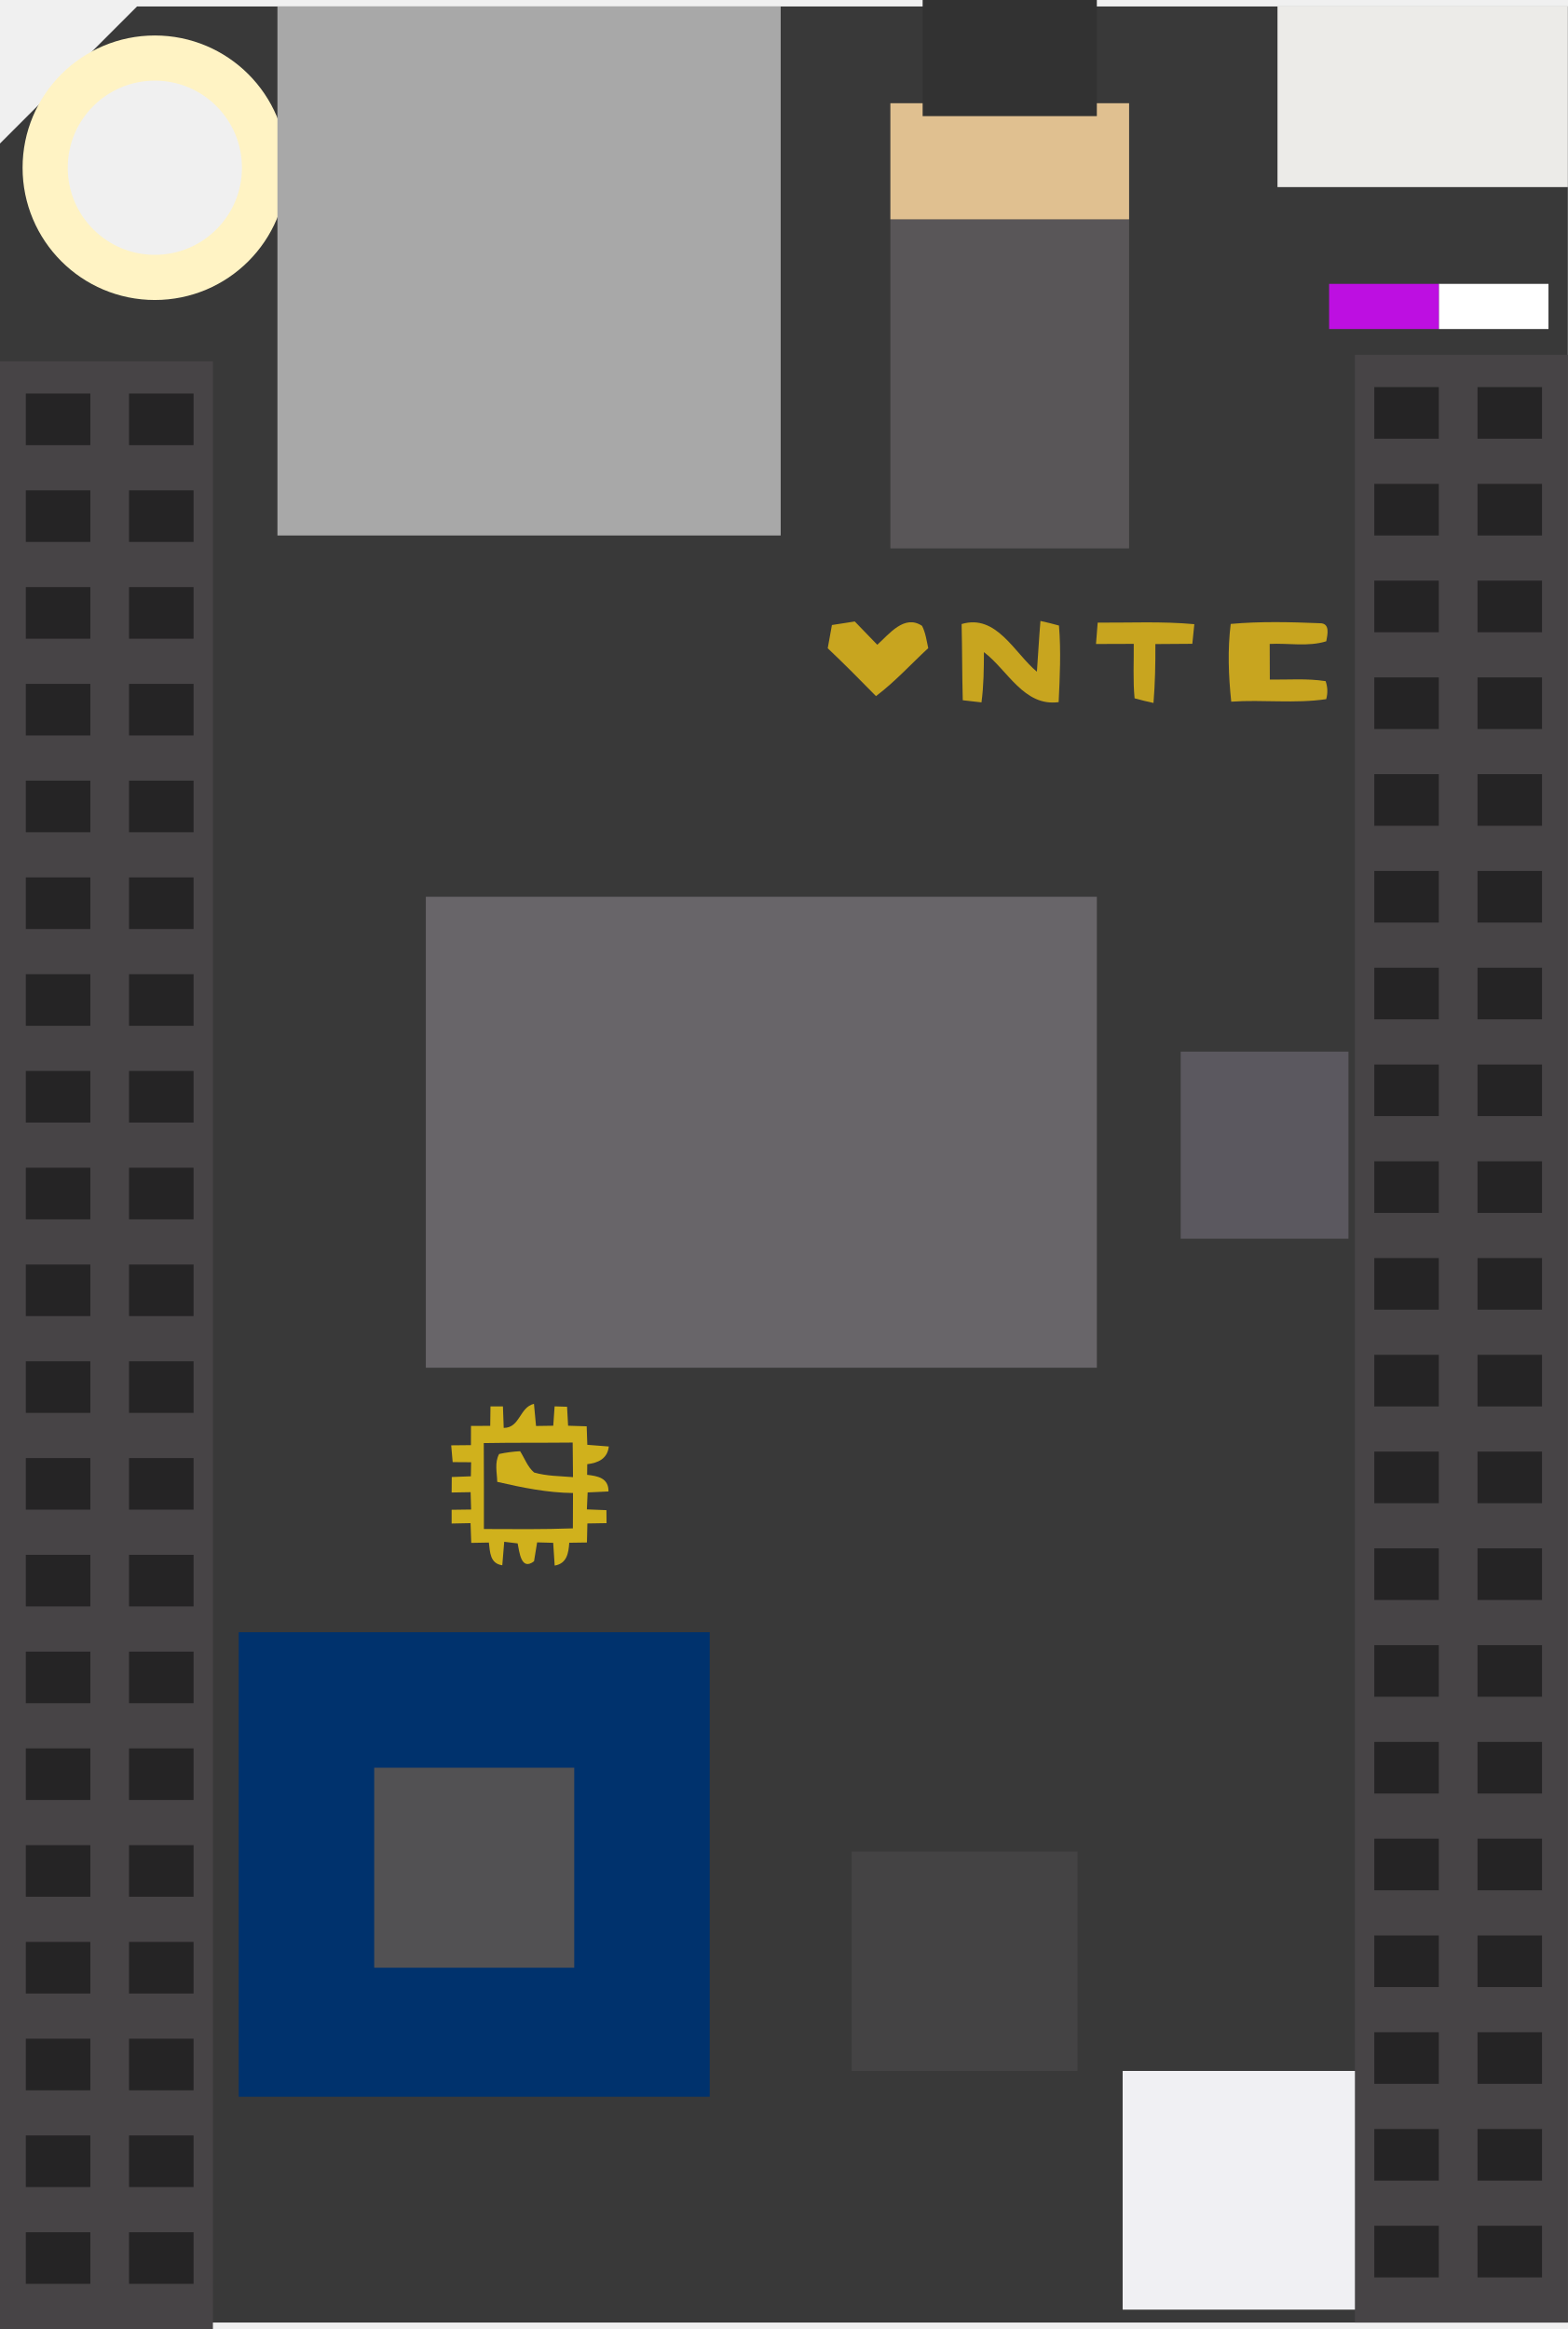
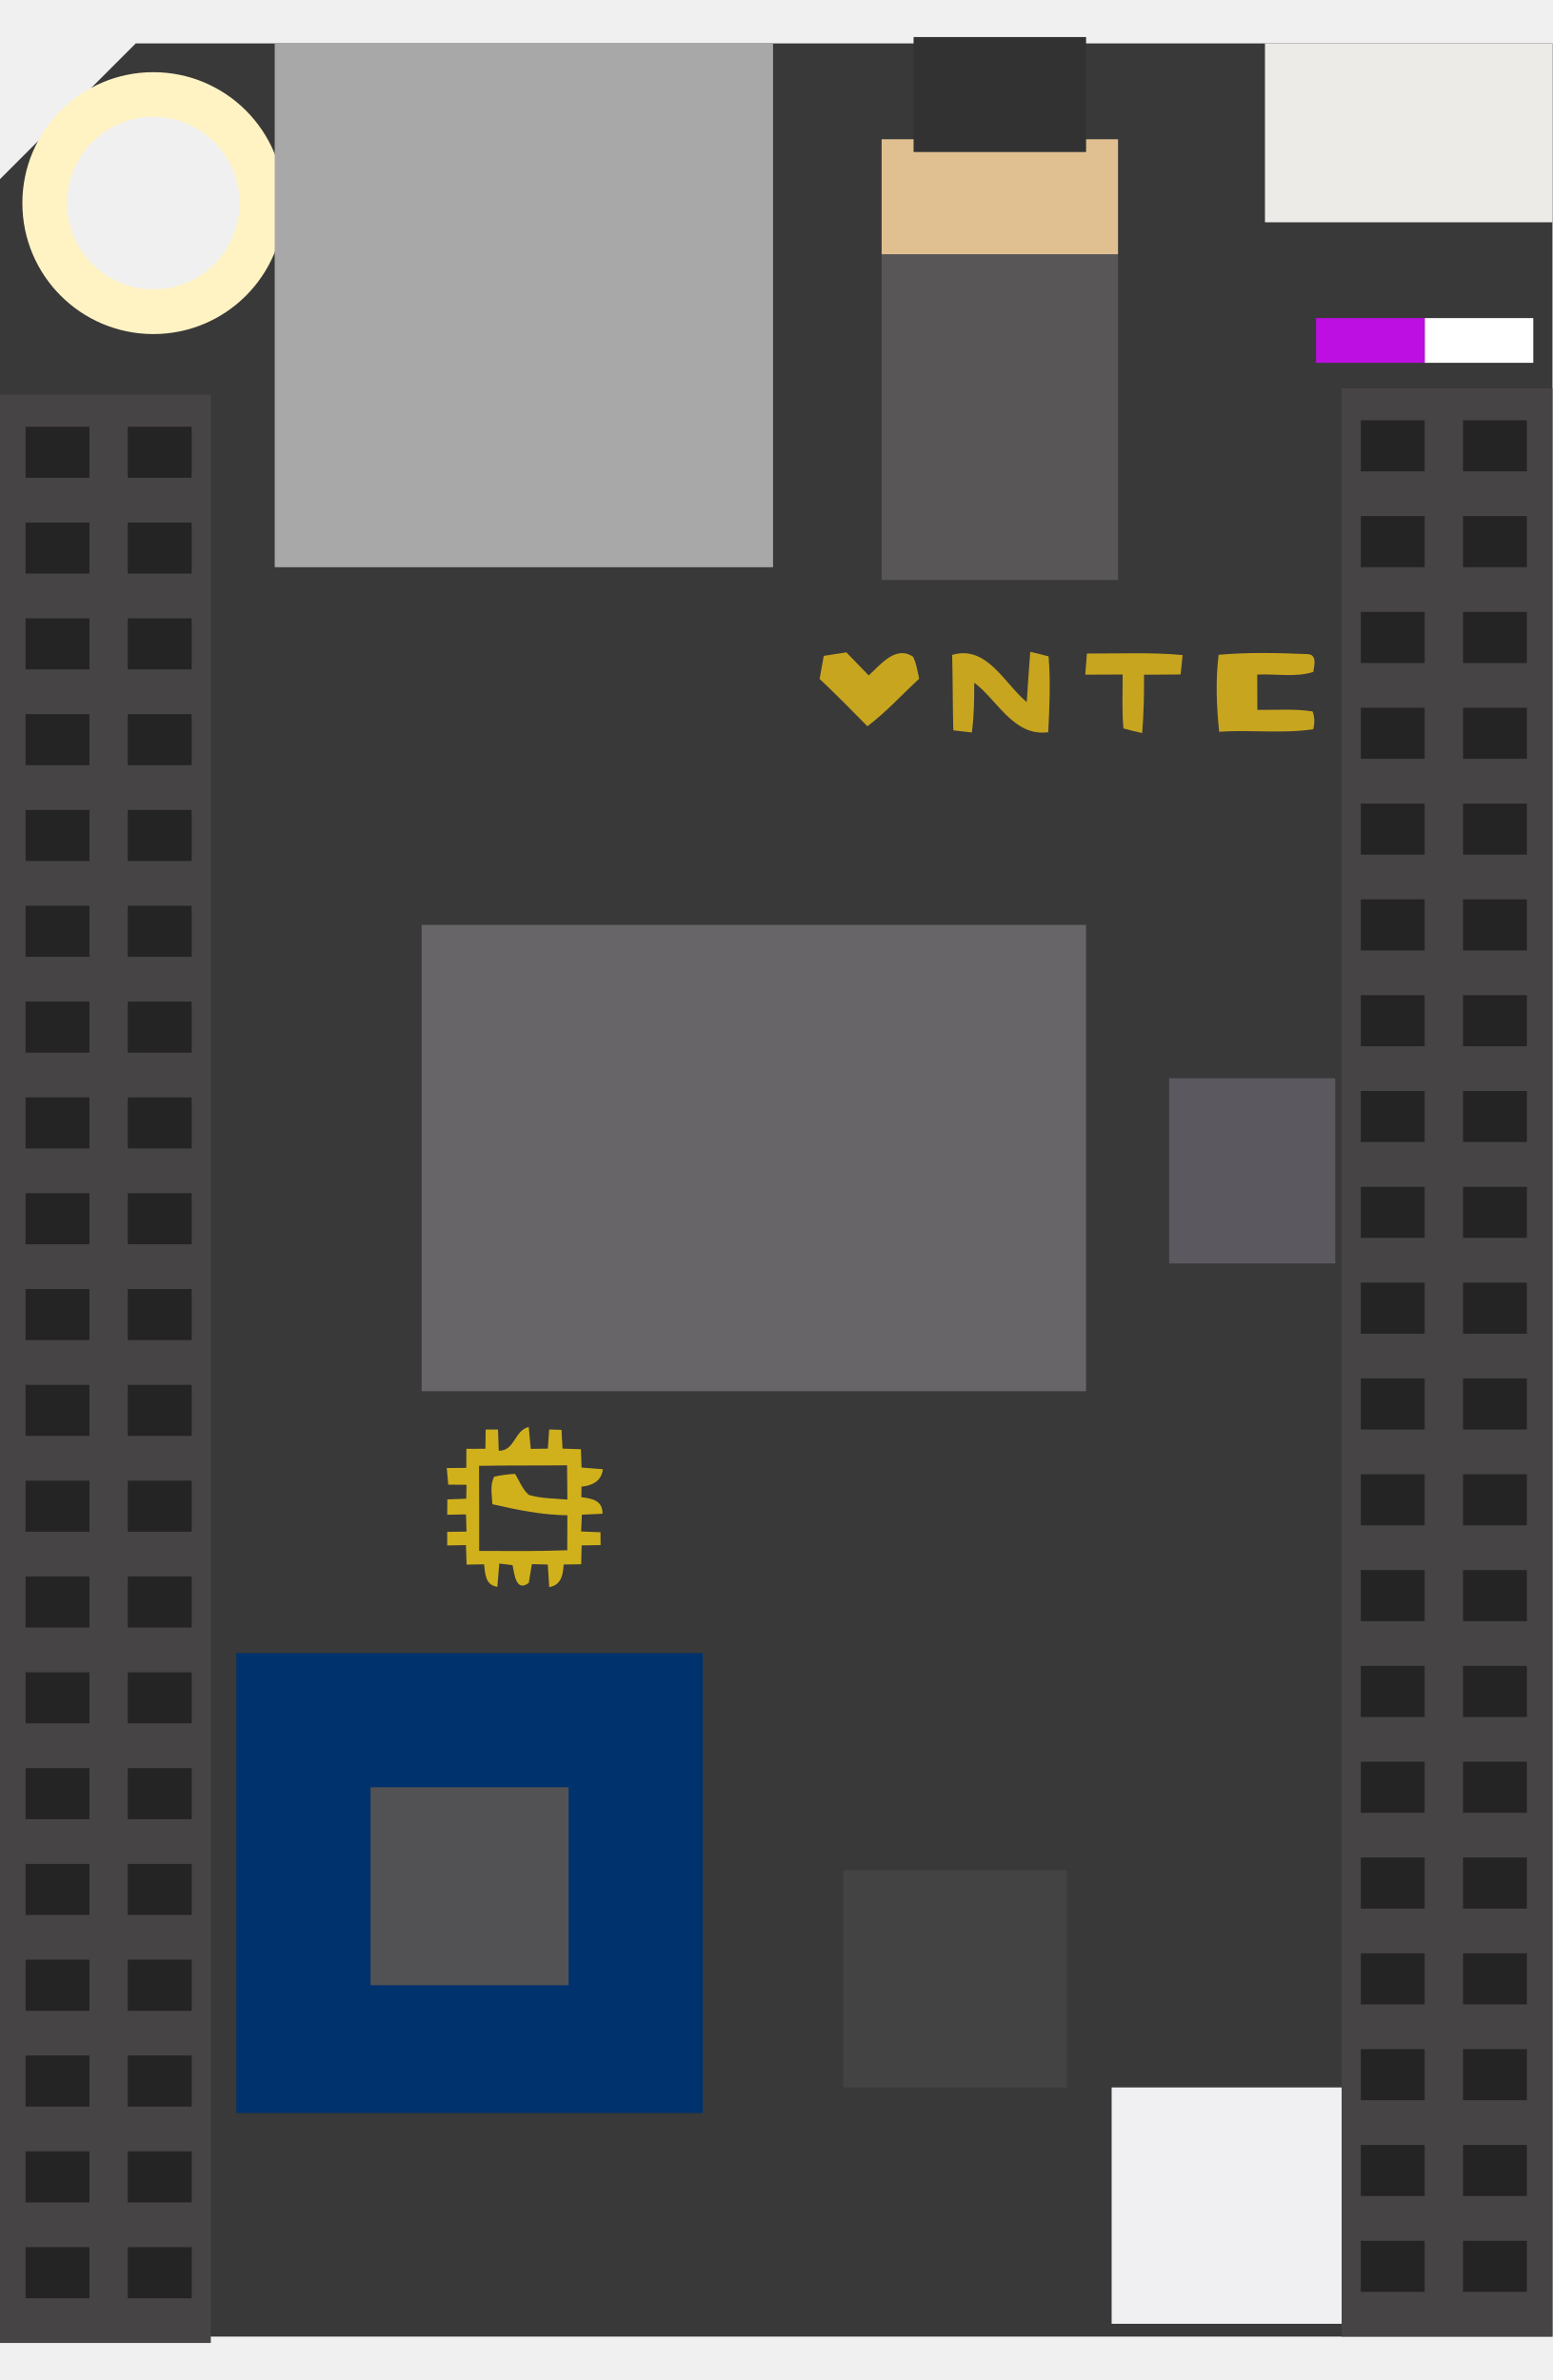
- <svg xmlns="http://www.w3.org/2000/svg" width="243px" height="361px" viewBox="0 0 243 361" version="1.1">
+ <svg xmlns="http://www.w3.org/2000/svg" width="1.5in" height="2.3in" viewBox="0 0 243 361" version="1.1">
  <description>Created with Sketch (http://www.bohemiancoding.com/sketch)</description>
  <defs />
  <g id="Page-1" stroke="none" stroke-width="1" fill="none" fill-rule="evenodd">
    <g id="Trace">
      <path d="M0,360 L243,360 L243,1 L21.241,1 L0,22.241 L0,360 Z M41,26 C41,16.611 33.389,9 24,9 C14.611,9 7,16.611 7,26 C7,35.389 14.611,43 24,43 C33.389,43 41,35.389 41,26 Z" id="PCB" fill="#393939" />
      <path d="M41,26 C41,16.611 33.389,9 24,9 C14.611,9 7,16.611 7,26 C7,35.389 14.611,43 24,43 C33.389,43 41,35.389 41,26 Z" id="Screw-Hole" stroke="#FFF3C4" stroke-width="7" />
      <rect id="USB-A" fill="#A8A8A8" x="43" y="1" width="78" height="82" />
      <rect id="Audio" fill="#595658" x="138" y="34" width="37" height="51" />
      <rect id="Audio-Gold" fill="#E0C090" x="138" y="16" width="37" height="18" />
      <rect id="Audio-Plug" fill="#323232" x="143" y="0" width="27" height="18" />
      <rect id="USB-Micro-B" fill="#ECEBE8" x="198" y="1" width="45" height="28" />
      <rect id="IC1" fill="#686569" x="66" y="139" width="104" height="73" />
      <rect id="IC2" fill="#5B585F" x="183" y="163" width="26" height="29" />
      <rect id="IC3" fill="#444344" x="132" y="287" width="35" height="34" />
      <rect id="Battery-Connector" fill="#F0F0F3" x="174" y="321" width="38" height="37" />
      <rect id="RealTek-PCB" fill="#00326D" x="37" y="253" width="73" height="72" />
      <rect id="IC4" fill="#525153" x="58" y="274" width="31" height="31" />
      <rect id="Status-LED" fill="#FFFFFF" x="223" y="44" width="17" height="7" />
      <rect id="Power-LED" fill="#BD0FE1" x="206" y="44" width="17" height="7" />
      <g id="NTC" transform="translate(128, 96)" fill="#C8A51F">
        <path d="M4.48,0.33 C5.64,1.54 6.8,2.74 7.97,3.94 C9.8,2.3 12.17,-0.83 14.91,1.01 C15.46,2.08 15.61,3.3 15.87,4.46 C13.18,6.95 10.71,9.68 7.77,11.9 C5.32,9.39 2.84,6.9 0.29,4.48 C0.5,3.28 0.72,2.08 0.94,0.88 C2.12,0.69 3.3,0.51 4.48,0.33 Z" id="Shape" />
        <path d="M21.04,0.73 C26.44,-0.89 29.22,5.22 32.71,8.12 C32.9,5.5 33.04,2.87 33.26,0.25 C34.22,0.46 35.18,0.69 36.13,0.96 C36.46,4.91 36.27,8.88 36.08,12.83 C30.69,13.56 28.18,7.86 24.5,5.08 C24.49,7.68 24.47,10.29 24.12,12.87 C23.39,12.79 21.94,12.62 21.22,12.54 C21.11,8.6 21.14,4.66 21.04,0.73 L21.04,0.73 Z" id="Shape" />
        <path d="M42.13,0.51 C47.13,0.54 52.13,0.29 57.11,0.75 C57.03,1.51 56.88,3.03 56.8,3.79 C54.89,3.8 52.98,3.82 51.07,3.83 C51.09,6.88 51.03,9.92 50.78,12.96 C49.79,12.75 48.81,12.51 47.85,12.24 C47.58,9.43 47.75,6.61 47.72,3.8 C45.77,3.81 43.82,3.81 41.87,3.82 C41.95,2.71 42.04,1.61 42.13,0.51 L42.13,0.51 Z" id="Shape" />
        <path d="M76.54,0.6 C78.2,0.57 77.75,2.35 77.56,3.4 C74.76,4.28 71.7,3.66 68.79,3.81 C68.79,5.65 68.8,7.5 68.81,9.34 C71.69,9.37 74.6,9.13 77.46,9.58 C77.78,10.5 77.81,11.43 77.55,12.37 C72.68,13.09 67.73,12.42 62.83,12.76 C62.41,8.77 62.25,4.7 62.75,0.71 C67.32,0.3 71.95,0.41 76.54,0.6 Z" id="Shape" />
      </g>
      <g id="Logo" transform="translate(70, 218)">
        <path d="M7.95,5.55111512e-17 C7.98,0.83 8.04,2.5 8.07,3.33 C10.62,3.32 10.5,0.13 12.76,-0.4 C12.84,0.46 13,2.17 13.08,3.03 C13.75,3.02 15.09,3 15.75,2.99 C15.8,2.24 15.91,0.74 15.96,-0.01 C16.44,5.55111512e-17 17.41,0.03 17.89,0.05 C17.93,0.78 18.01,2.25 18.05,2.99 C18.77,3.01 20.21,3.06 20.93,3.08 C20.95,3.8 21,5.23 21.03,5.95 C21.86,6.02 23.52,6.14 24.36,6.21 C24.15,8.09 22.72,8.76 21.02,8.95 C21.01,9.37 21,10.19 21,10.6 C22.67,10.79 24.34,11.1 24.31,13.18 C23.5,13.22 21.89,13.29 21.08,13.33 C21.05,13.98 20.99,15.3 20.96,15.96 C21.72,15.99 23.23,16.05 23.99,16.08 C23.99,16.58 24,17.59 24.01,18.09 C23.26,18.1 21.78,18.12 21.04,18.14 C21.02,18.88 20.99,20.35 20.97,21.09 C20.28,21.1 18.91,21.12 18.23,21.13 C18.12,22.75 17.86,24.35 15.97,24.67 C15.91,23.78 15.8,22.02 15.74,21.14 C15.12,21.12 13.87,21.09 13.25,21.07 C13.13,21.8 12.89,23.26 12.77,24 C10.75,25.55 10.5,22.52 10.23,21.23 C9.71,21.17 8.67,21.04 8.15,20.98 C8.08,21.89 7.93,23.71 7.85,24.62 C5.95,24.36 5.95,22.61 5.77,21.1 C5.08,21.11 3.72,21.14 3.04,21.15 C3.01,20.38 2.96,18.85 2.93,18.09 C2.2,18.11 0.73,18.14 0,18.15 L0,16.02 C0.75,16.01 2.27,15.99 3.02,15.98 C3,15.31 2.96,13.96 2.94,13.29 C2.2,13.3 0.73,13.33 0,13.34 C0,12.74 0.01,11.54 0.02,10.94 C0.76,10.91 2.24,10.86 2.98,10.83 C2.99,10.29 3.01,9.2 3.02,8.65 C2.3,8.64 0.88,8.63 0.16,8.63 C0.1,7.98 -0.01,6.68 -0.07,6.03 C0.7,6.03 2.23,6.01 2.99,6 C3,5.26 3,3.77 3,3.02 C3.75,3.02 5.24,3.01 5.98,3.01 C5.99,2.26 6.01,0.75 6.02,5.55111512e-17 L7.95,5.55111512e-17 Z" id="Path" fill="#D0B11C" />
        <path d="M18.76,5.6 C18.78,7.38 18.8,9.17 18.81,10.96 C16.8,10.79 14.73,10.81 12.78,10.24 C11.76,9.37 11.32,8.04 10.61,6.94 C9.51,7 8.43,7.14 7.36,7.37 C6.63,8.71 7.03,10.24 7.07,11.69 C10.93,12.58 14.83,13.38 18.81,13.42 C18.8,15.24 18.8,17.07 18.79,18.9 C14.2,19.07 9.6,19.02 5,19 C5,14.56 5.01,10.12 4.98,5.68 C9.57,5.6 14.17,5.65 18.76,5.6 Z" id="Path" fill="#393939" />
      </g>
      <g id="Connector-Left" transform="translate(0, 56)">
        <rect id="Bottom" fill="#474446" x="0" y="0" width="33" height="305" />
        <rect id="LCD-DE" fill="#252425" x="20" y="290" width="10" height="8" />
        <rect id="GND" fill="#252425" x="4" y="290" width="10" height="8" />
        <rect id="LCD-HSYNC" fill="#252425" x="20" y="275" width="10" height="8" />
        <rect id="LCD-VSYNC" fill="#252425" x="4" y="275" width="10" height="8" />
        <rect id="LCD-D23" fill="#252425" x="20" y="260" width="10" height="8" />
        <rect id="LCD-CLK" fill="#252425" x="4" y="260" width="10" height="8" />
        <rect id="LCD-D21" fill="#252425" x="20" y="245" width="10" height="8" />
        <rect id="LCD-22" fill="#252425" x="4" y="245" width="10" height="8" />
        <rect id="LCD-D19" fill="#252425" x="20" y="230" width="10" height="8" />
        <rect id="LCD-D20" fill="#252425" x="4" y="230" width="10" height="8" />
        <rect id="LCD-D15" fill="#252425" x="20" y="215" width="10" height="8" />
        <rect id="LCD-D18" fill="#252425" x="4" y="215" width="10" height="8" />
        <rect id="LCD-D13" fill="#252425" x="20" y="200" width="10" height="8" />
        <rect id="LCD-D14" fill="#252425" x="4" y="200" width="10" height="8" />
        <rect id="LCD-D11" fill="#252425" x="20" y="185" width="10" height="8" />
        <rect id="LCD-D12" fill="#252425" x="4" y="185" width="10" height="8" />
        <rect id="LCD-D7" fill="#252425" x="20" y="170" width="10" height="8" />
        <rect id="LCD-D10" fill="#252425" x="4" y="170" width="10" height="8" />
        <rect id="LCD-D5" fill="#252425" x="20" y="155" width="10" height="8" />
        <rect id="LCD-D6" fill="#252425" x="4" y="155" width="10" height="8" />
        <rect id="LCD-D3" fill="#252425" x="20" y="140" width="10" height="8" />
        <rect id="LCD-D4" fill="#252425" x="4" y="140" width="10" height="8" />
        <rect id="PWM0" fill="#252425" x="20" y="125" width="10" height="8" />
        <rect id="LCD-D2" fill="#252425" x="4" y="125" width="10" height="8" />
        <rect id="Y2" fill="#252425" x="20" y="110" width="10" height="8" />
        <rect id="Y1" fill="#252425" x="4" y="110" width="10" height="8" />
        <rect id="X2" fill="#252425" x="20" y="95" width="10" height="8" />
        <rect id="X1" fill="#252425" x="4" y="95" width="10" height="8" />
        <rect id="GND" fill="#252425" x="20" y="80" width="10" height="8" />
        <rect id="TWI-SCK" fill="#252425" x="4" y="80" width="10" height="8" />
        <rect id="PWRON" fill="#252425" x="20" y="65" width="10" height="8" />
        <rect id="TWI1-SDA" fill="#252425" x="4" y="65" width="10" height="8" />
        <rect id="BAT" fill="#252425" x="20" y="50" width="10" height="8" />
        <rect id="VCC-1V8" fill="#252425" x="4" y="50" width="10" height="8" />
        <rect id="TS" fill="#252425" x="20" y="35" width="10" height="8" />
        <rect id="VCC-3V3" fill="#252425" x="4" y="35" width="10" height="8" />
        <rect id="GND" fill="#252425" x="20" y="20" width="10" height="8" />
        <rect id="VCC-5V" fill="#252425" x="4" y="20" width="10" height="8" />
        <rect id="CHG-IN" fill="#252425" x="20" y="5" width="10" height="8" />
        <rect id="GND" fill="#252425" x="4" y="5" width="10" height="8" />
      </g>
      <g id="Connector-Right" transform="translate(210, 55)">
        <rect id="Bottom" fill="#474446" x="0" y="0" width="33" height="305" />
        <rect id="GND" fill="#252425" x="19" y="290" width="10" height="8" />
        <rect id="GND" fill="#252425" x="3" y="290" width="10" height="8" />
        <rect id="CSID7" fill="#252425" x="19" y="275" width="10" height="8" />
        <rect id="CSID6" fill="#252425" x="3" y="275" width="10" height="8" />
        <rect id="CSID5" fill="#252425" x="19" y="260" width="10" height="8" />
        <rect id="CSID4" fill="#252425" x="3" y="260" width="10" height="8" />
        <rect id="CSID3" fill="#252425" x="19" y="245" width="10" height="8" />
        <rect id="CSID2" fill="#252425" x="3" y="245" width="10" height="8" />
        <rect id="CSID1" fill="#252425" x="19" y="230" width="10" height="8" />
        <rect id="CSID0" fill="#252425" x="3" y="230" width="10" height="8" />
        <rect id="CSIVSYNC" fill="#252425" x="19" y="215" width="10" height="8" />
        <rect id="CSIHSYNC" fill="#252425" x="3" y="215" width="10" height="8" />
        <rect id="CSICK" fill="#252425" x="19" y="200" width="10" height="8" />
        <rect id="CSIPCK" fill="#252425" x="3" y="200" width="10" height="8" />
        <rect id="TWI2-SCK" fill="#252425" x="19" y="185" width="10" height="8" />
        <rect id="TWI2-SDA" fill="#252425" x="3" y="185" width="10" height="8" />
        <rect id="AP-EINT2" fill="#252425" x="19" y="170" width="10" height="8" />
        <rect id="AP-EINT1" fill="#252425" x="3" y="170" width="10" height="8" />
        <rect id="GND" fill="#252425" x="19" y="155" width="10" height="8" />
        <rect id="GND" fill="#252425" x="3" y="155" width="10" height="8" />
        <rect id="XIO-P7" fill="#252425" x="19" y="140" width="10" height="8" />
        <rect id="XIO-P6" fill="#252425" x="3" y="140" width="10" height="8" />
        <rect id="XIO-P5" fill="#252425" x="19" y="125" width="10" height="8" />
        <rect id="XIO-P4" fill="#252425" x="3" y="125" width="10" height="8" />
        <rect id="XIO-P3" fill="#252425" x="19" y="110" width="10" height="8" />
        <rect id="XIO-P2" fill="#252425" x="3" y="110" width="10" height="8" />
        <rect id="XIO-P1" fill="#252425" x="19" y="95" width="10" height="8" />
        <rect id="XIO-P0" fill="#252425" x="3" y="95" width="10" height="8" />
        <rect id="MICIN1" fill="#252425" x="19" y="80" width="10" height="8" />
        <rect id="LRADC" fill="#252425" x="3" y="80" width="10" height="8" />
        <rect id="MICM" fill="#252425" x="19" y="65" width="10" height="8" />
        <rect id="VCC-3V3" fill="#252425" x="3" y="65" width="10" height="8" />
        <rect id="HPR" fill="#252425" x="19" y="50" width="10" height="8" />
        <rect id="FEL" fill="#252425" x="3" y="50" width="10" height="8" />
        <rect id="HPCOM" fill="#252425" x="19" y="35" width="10" height="8" />
        <rect id="UART1-RX" fill="#252425" x="3" y="35" width="10" height="8" />
        <rect id="HPL" fill="#252425" x="19" y="20" width="10" height="8" />
        <rect id="UART1-TX" fill="#252425" x="3" y="20" width="10" height="8" />
        <rect id="VCC-5V" fill="#252425" x="19" y="5" width="10" height="8" />
        <rect id="GND" fill="#252425" x="3" y="5" width="10" height="8" />
      </g>
    </g>
  </g>
</svg>
